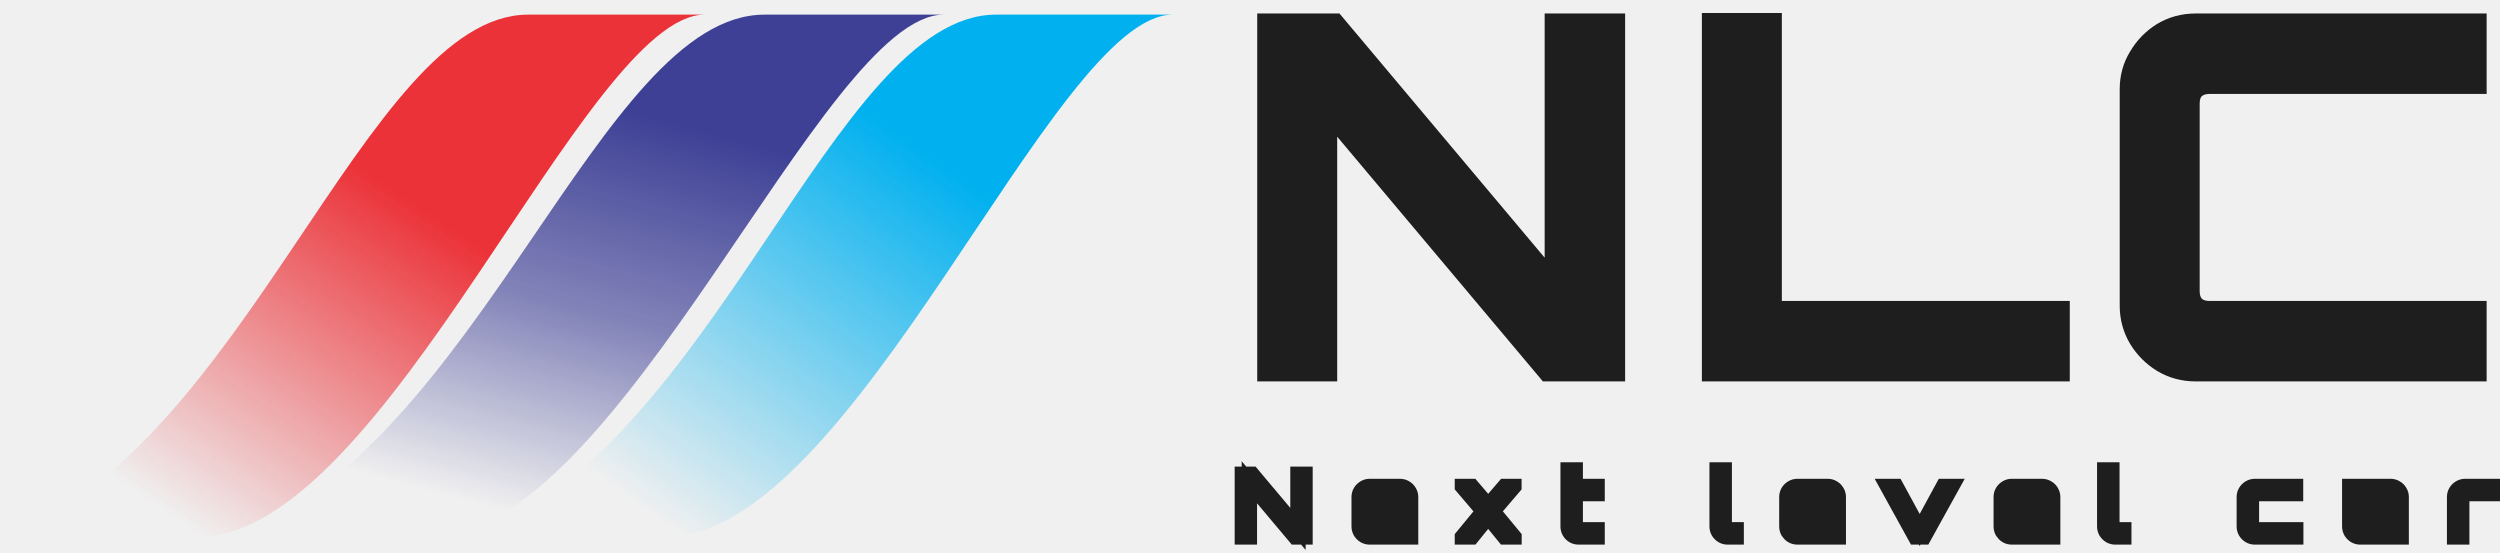
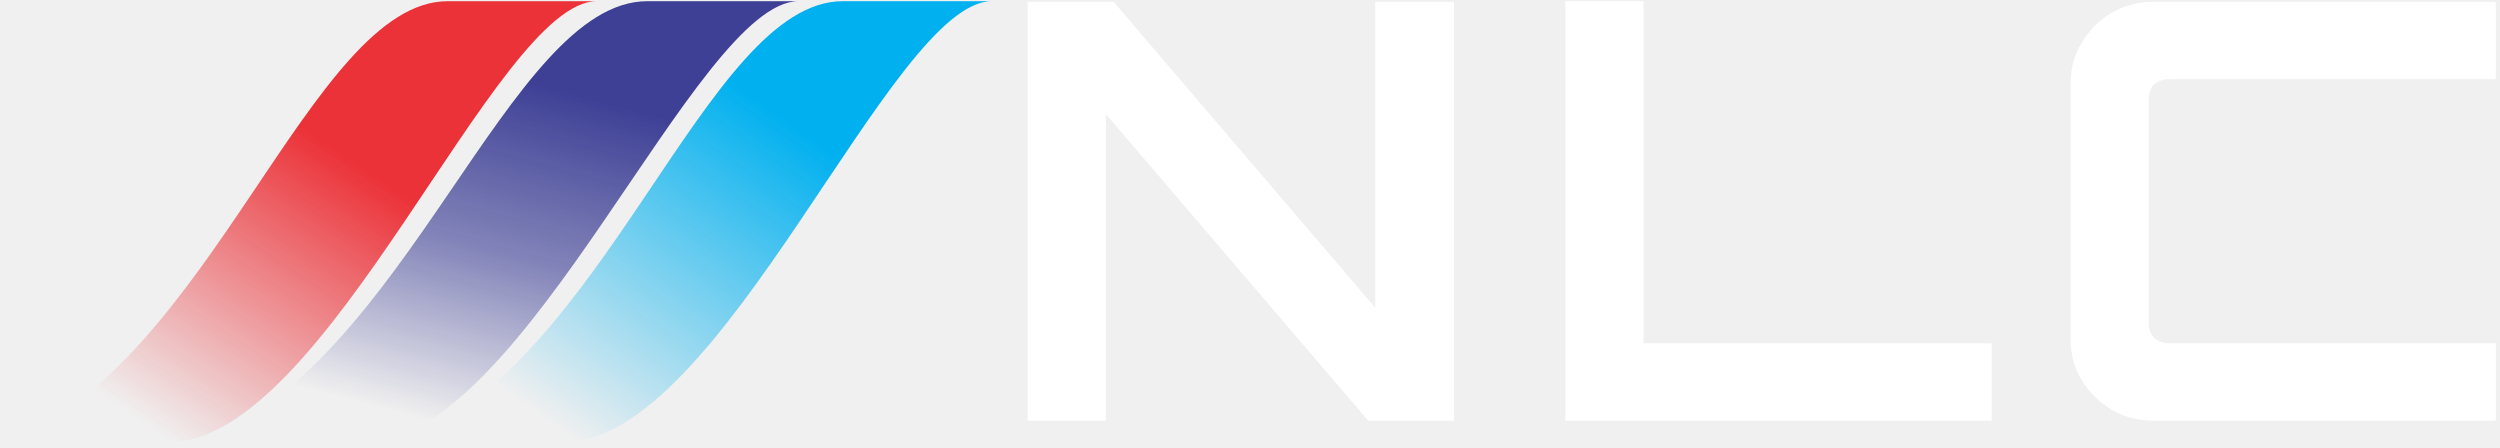
- <svg xmlns="http://www.w3.org/2000/svg" width="163" height="36" viewBox="0 0 163 36" fill="none">
-   <path d="M34.439 0.954C23.855 0.954 16.055 29.272 0.271 35.01H12.156H12.899C25.154 35.01 38.153 0.954 45.952 0.954H34.439Z" fill="url(#paint0_linear_453_748)" />
-   <path d="M49.85 0.954C39.107 0.954 31.192 29.272 15.172 35.01H27.234H27.988C40.426 35.01 53.619 0.954 61.535 0.954H49.85Z" fill="url(#paint1_linear_453_748)" />
-   <path d="M64.947 0.954C54.362 0.954 46.563 29.272 30.779 35.01H42.664H43.407C55.662 35.01 68.661 0.954 76.46 0.954H64.947Z" fill="url(#paint2_linear_453_748)" />
-   <path d="M81 35.009V30.922H81.63L84.627 34.487V30.922H85.087V35.009H84.457L81.46 31.445V35.009H81Z" fill="#1E1E1E" />
-   <path d="M89.304 35.009C89.179 35.009 89.064 34.979 88.958 34.918C88.856 34.854 88.772 34.771 88.708 34.669C88.648 34.563 88.617 34.447 88.617 34.322V32.404C88.617 32.279 88.648 32.166 88.708 32.063C88.772 31.957 88.856 31.874 88.958 31.814C89.064 31.749 89.179 31.717 89.304 31.717H91.279C91.408 31.717 91.523 31.749 91.626 31.814C91.731 31.874 91.815 31.957 91.875 32.063C91.94 32.166 91.972 32.279 91.972 32.404V33.596H89.083V34.322C89.083 34.383 89.104 34.436 89.145 34.481C89.191 34.523 89.244 34.544 89.304 34.544H91.972V35.009H89.304ZM89.083 33.13H91.501V32.404C91.501 32.343 91.478 32.292 91.433 32.251C91.391 32.205 91.34 32.182 91.279 32.182H89.304C89.244 32.182 89.191 32.205 89.145 32.251C89.104 32.292 89.083 32.343 89.083 32.404V33.13Z" fill="#1E1E1E" />
-   <path d="M95.348 35.009V35.004L96.721 33.335L95.348 31.723V31.717H95.961L97.028 32.966L98.101 31.717H98.708V31.723L97.334 33.335L98.714 35.004V35.009H98.101L97.028 33.692L95.961 35.009H95.348Z" fill="#1E1E1E" />
-   <path d="M102.927 35.009C102.799 35.009 102.681 34.979 102.575 34.918C102.473 34.854 102.392 34.771 102.331 34.669C102.271 34.563 102.241 34.447 102.241 34.322V30.639H102.706V31.717H104.131V32.182H102.706V34.322C102.706 34.383 102.727 34.436 102.768 34.481C102.814 34.523 102.867 34.544 102.927 34.544H104.131V35.009H102.927Z" fill="#1E1E1E" />
-   <path d="M112.642 35.009C112.518 35.009 112.402 34.979 112.296 34.918C112.194 34.854 112.111 34.771 112.046 34.669C111.986 34.563 111.956 34.447 111.956 34.322V30.639H112.421V34.322C112.421 34.383 112.442 34.436 112.483 34.481C112.529 34.523 112.582 34.544 112.642 34.544H113.199V35.009H112.642Z" fill="#1E1E1E" />
-   <path d="M117.189 35.009C117.065 35.009 116.949 34.979 116.843 34.918C116.741 34.854 116.658 34.771 116.593 34.669C116.533 34.563 116.503 34.447 116.503 34.322V32.404C116.503 32.279 116.533 32.166 116.593 32.063C116.658 31.957 116.741 31.874 116.843 31.814C116.949 31.749 117.065 31.717 117.189 31.717H119.165C119.293 31.717 119.409 31.749 119.511 31.814C119.617 31.874 119.7 31.957 119.761 32.063C119.825 32.166 119.857 32.279 119.857 32.404V33.596H116.968V34.322C116.968 34.383 116.989 34.436 117.031 34.481C117.076 34.523 117.129 34.544 117.189 34.544H119.857V35.009H117.189ZM116.968 33.13H119.386V32.404C119.386 32.343 119.363 32.292 119.318 32.251C119.276 32.205 119.225 32.182 119.165 32.182H117.189C117.129 32.182 117.076 32.205 117.031 32.251C116.989 32.292 116.968 32.343 116.968 32.404V33.13Z" fill="#1E1E1E" />
-   <path d="M124.891 35.009L123.075 31.717H123.619L125.163 34.555L126.707 31.717H127.252L125.43 35.009H124.891Z" fill="#1E1E1E" />
-   <path d="M131.167 35.009C131.042 35.009 130.927 34.979 130.821 34.918C130.719 34.854 130.636 34.771 130.571 34.669C130.511 34.563 130.48 34.447 130.48 34.322V32.404C130.48 32.279 130.511 32.166 130.571 32.063C130.636 31.957 130.719 31.874 130.821 31.814C130.927 31.749 131.042 31.717 131.167 31.717H133.142C133.271 31.717 133.386 31.749 133.489 31.814C133.595 31.874 133.678 31.957 133.738 32.063C133.803 32.166 133.835 32.279 133.835 32.404V33.596H130.946V34.322C130.946 34.383 130.967 34.436 131.008 34.481C131.054 34.523 131.107 34.544 131.167 34.544H133.835V35.009H131.167ZM130.946 33.13H133.364V32.404C133.364 32.343 133.341 32.292 133.296 32.251C133.254 32.205 133.203 32.182 133.142 32.182H131.167C131.107 32.182 131.054 32.205 131.008 32.251C130.967 32.292 130.946 32.343 130.946 32.404V33.13Z" fill="#1E1E1E" />
-   <path d="M137.915 35.009C137.79 35.009 137.675 34.979 137.569 34.918C137.467 34.854 137.383 34.771 137.319 34.669C137.259 34.563 137.228 34.447 137.228 34.322V30.639H137.694V34.322C137.694 34.383 137.714 34.436 137.756 34.481C137.802 34.523 137.854 34.544 137.915 34.544H138.471V35.009H137.915Z" fill="#1E1E1E" />
-   <path d="M147.015 35.009C146.89 35.009 146.775 34.979 146.669 34.918C146.566 34.854 146.483 34.771 146.419 34.669C146.358 34.563 146.328 34.447 146.328 34.322V32.404C146.328 32.279 146.358 32.166 146.419 32.063C146.483 31.957 146.566 31.874 146.669 31.814C146.775 31.749 146.89 31.717 147.015 31.717H149.671V32.182H147.015C146.954 32.182 146.901 32.205 146.856 32.251C146.814 32.292 146.793 32.343 146.793 32.404V34.322C146.793 34.383 146.814 34.436 146.856 34.481C146.901 34.523 146.954 34.544 147.015 34.544H149.683V35.009H147.015Z" fill="#1E1E1E" />
-   <path d="M153.89 35.009C153.765 35.009 153.65 34.979 153.544 34.918C153.442 34.854 153.359 34.771 153.294 34.669C153.234 34.563 153.203 34.447 153.203 34.322V33.13H156.087V32.404C156.087 32.343 156.064 32.292 156.019 32.251C155.977 32.205 155.926 32.182 155.865 32.182H153.203V31.717H155.865C155.994 31.717 156.109 31.749 156.212 31.814C156.318 31.874 156.401 31.957 156.461 32.063C156.526 32.166 156.558 32.279 156.558 32.404V35.009H153.89ZM153.89 34.544H156.087V33.596H153.669V34.322C153.669 34.383 153.69 34.436 153.731 34.481C153.777 34.523 153.83 34.544 153.89 34.544Z" fill="#1E1E1E" />
-   <path d="M160.04 35.009V32.404C160.04 32.279 160.07 32.166 160.131 32.063C160.195 31.957 160.278 31.874 160.38 31.814C160.486 31.749 160.602 31.717 160.727 31.717H162.577V32.182H160.727C160.666 32.182 160.613 32.205 160.568 32.251C160.526 32.292 160.505 32.343 160.505 32.404V35.009H160.04Z" fill="#1E1E1E" />
-   <path d="M81 35.009V30.922H81.63L84.627 34.487V30.922H85.087V35.009H84.457L81.46 31.445V35.009H81Z" stroke="#1E1E1E" />
-   <path d="M89.304 35.009C89.179 35.009 89.064 34.979 88.958 34.918C88.856 34.854 88.772 34.771 88.708 34.669C88.648 34.563 88.617 34.447 88.617 34.322V32.404C88.617 32.279 88.648 32.166 88.708 32.063C88.772 31.957 88.856 31.874 88.958 31.814C89.064 31.749 89.179 31.717 89.304 31.717H91.279C91.408 31.717 91.523 31.749 91.626 31.814C91.731 31.874 91.815 31.957 91.875 32.063C91.94 32.166 91.972 32.279 91.972 32.404V33.596H89.083V34.322C89.083 34.383 89.104 34.436 89.145 34.481C89.191 34.523 89.244 34.544 89.304 34.544H91.972V35.009H89.304ZM89.083 33.13H91.501V32.404C91.501 32.343 91.478 32.292 91.433 32.251C91.391 32.205 91.34 32.182 91.279 32.182H89.304C89.244 32.182 89.191 32.205 89.145 32.251C89.104 32.292 89.083 32.343 89.083 32.404V33.13Z" stroke="#1E1E1E" />
-   <path d="M95.348 35.009V35.004L96.721 33.335L95.348 31.723V31.717H95.961L97.028 32.966L98.101 31.717H98.708V31.723L97.334 33.335L98.714 35.004V35.009H98.101L97.028 33.692L95.961 35.009H95.348Z" stroke="#1E1E1E" />
-   <path d="M102.927 35.009C102.799 35.009 102.681 34.979 102.575 34.918C102.473 34.854 102.392 34.771 102.331 34.669C102.271 34.563 102.241 34.447 102.241 34.322V30.639H102.706V31.717H104.131V32.182H102.706V34.322C102.706 34.383 102.727 34.436 102.768 34.481C102.814 34.523 102.867 34.544 102.927 34.544H104.131V35.009H102.927Z" stroke="#1E1E1E" />
-   <path d="M112.642 35.009C112.518 35.009 112.402 34.979 112.296 34.918C112.194 34.854 112.111 34.771 112.046 34.669C111.986 34.563 111.956 34.447 111.956 34.322V30.639H112.421V34.322C112.421 34.383 112.442 34.436 112.483 34.481C112.529 34.523 112.582 34.544 112.642 34.544H113.199V35.009H112.642Z" stroke="#1E1E1E" />
-   <path d="M117.189 35.009C117.065 35.009 116.949 34.979 116.843 34.918C116.741 34.854 116.658 34.771 116.593 34.669C116.533 34.563 116.503 34.447 116.503 34.322V32.404C116.503 32.279 116.533 32.166 116.593 32.063C116.658 31.957 116.741 31.874 116.843 31.814C116.949 31.749 117.065 31.717 117.189 31.717H119.165C119.293 31.717 119.409 31.749 119.511 31.814C119.617 31.874 119.7 31.957 119.761 32.063C119.825 32.166 119.857 32.279 119.857 32.404V33.596H116.968V34.322C116.968 34.383 116.989 34.436 117.031 34.481C117.076 34.523 117.129 34.544 117.189 34.544H119.857V35.009H117.189ZM116.968 33.13H119.386V32.404C119.386 32.343 119.363 32.292 119.318 32.251C119.276 32.205 119.225 32.182 119.165 32.182H117.189C117.129 32.182 117.076 32.205 117.031 32.251C116.989 32.292 116.968 32.343 116.968 32.404V33.13Z" stroke="#1E1E1E" />
-   <path d="M124.891 35.009L123.075 31.717H123.619L125.163 34.555L126.707 31.717H127.252L125.43 35.009H124.891Z" stroke="#1E1E1E" />
-   <path d="M131.167 35.009C131.042 35.009 130.927 34.979 130.821 34.918C130.719 34.854 130.636 34.771 130.571 34.669C130.511 34.563 130.48 34.447 130.48 34.322V32.404C130.48 32.279 130.511 32.166 130.571 32.063C130.636 31.957 130.719 31.874 130.821 31.814C130.927 31.749 131.042 31.717 131.167 31.717H133.142C133.271 31.717 133.386 31.749 133.489 31.814C133.595 31.874 133.678 31.957 133.738 32.063C133.803 32.166 133.835 32.279 133.835 32.404V33.596H130.946V34.322C130.946 34.383 130.967 34.436 131.008 34.481C131.054 34.523 131.107 34.544 131.167 34.544H133.835V35.009H131.167ZM130.946 33.13H133.364V32.404C133.364 32.343 133.341 32.292 133.296 32.251C133.254 32.205 133.203 32.182 133.142 32.182H131.167C131.107 32.182 131.054 32.205 131.008 32.251C130.967 32.292 130.946 32.343 130.946 32.404V33.13Z" stroke="#1E1E1E" />
-   <path d="M137.915 35.009C137.79 35.009 137.675 34.979 137.569 34.918C137.467 34.854 137.383 34.771 137.319 34.669C137.259 34.563 137.228 34.447 137.228 34.322V30.639H137.694V34.322C137.694 34.383 137.714 34.436 137.756 34.481C137.802 34.523 137.854 34.544 137.915 34.544H138.471V35.009H137.915Z" stroke="#1E1E1E" />
-   <path d="M147.015 35.009C146.89 35.009 146.775 34.979 146.669 34.918C146.566 34.854 146.483 34.771 146.419 34.669C146.358 34.563 146.328 34.447 146.328 34.322V32.404C146.328 32.279 146.358 32.166 146.419 32.063C146.483 31.957 146.566 31.874 146.669 31.814C146.775 31.749 146.89 31.717 147.015 31.717H149.671V32.182H147.015C146.954 32.182 146.901 32.205 146.856 32.251C146.814 32.292 146.793 32.343 146.793 32.404V34.322C146.793 34.383 146.814 34.436 146.856 34.481C146.901 34.523 146.954 34.544 147.015 34.544H149.683V35.009H147.015Z" stroke="#1E1E1E" />
-   <path d="M153.89 35.009C153.765 35.009 153.65 34.979 153.544 34.918C153.442 34.854 153.359 34.771 153.294 34.669C153.234 34.563 153.203 34.447 153.203 34.322V33.13H156.087V32.404C156.087 32.343 156.064 32.292 156.019 32.251C155.977 32.205 155.926 32.182 155.865 32.182H153.203V31.717H155.865C155.994 31.717 156.109 31.749 156.212 31.814C156.318 31.874 156.401 31.957 156.461 32.063C156.526 32.166 156.558 32.279 156.558 32.404V35.009H153.89ZM153.89 34.544H156.087V33.596H153.669V34.322C153.669 34.383 153.69 34.436 153.731 34.481C153.777 34.523 153.83 34.544 153.89 34.544Z" stroke="#1E1E1E" />
-   <path d="M160.04 35.009V32.404C160.04 32.279 160.07 32.166 160.131 32.063C160.195 31.957 160.278 31.874 160.38 31.814C160.486 31.749 160.602 31.717 160.727 31.717H162.577V32.182H160.727C160.666 32.182 160.613 32.205 160.568 32.251C160.526 32.292 160.505 32.343 160.505 32.404V35.009H160.04Z" stroke="#1E1E1E" />
-   <path d="M82.221 24.367V24.617H82.471H86.685H86.935V24.367V8.227L100.638 24.528L100.712 24.617H100.829H105.458H105.708V24.367V1.38V1.13H105.458H101.212H100.962V1.38V17.487L87.292 1.219L87.217 1.13H87.1H82.471H82.221V1.38V24.367ZM111.212 24.367V24.617H111.462H134.449H134.699V24.367V20.121V19.871H134.449H115.926V1.348V1.098H115.676H111.462H111.212V1.348V24.367ZM140.777 23.974L140.78 23.976C141.501 24.403 142.29 24.617 143.143 24.617H161.629H161.879V24.367V20.121V19.871H161.629H144.037C143.752 19.871 143.541 19.794 143.384 19.657C143.247 19.499 143.169 19.289 143.169 19.003V6.743C143.169 6.429 143.251 6.225 143.379 6.095C143.537 5.955 143.749 5.876 144.037 5.876H161.629H161.879V5.626V1.38V1.13H161.629H143.143C142.29 1.13 141.501 1.343 140.78 1.771L140.78 1.771L140.777 1.773C140.083 2.199 139.522 2.771 139.098 3.485C138.669 4.186 138.455 4.965 138.455 5.817V19.929C138.455 20.782 138.669 21.571 139.097 22.292L139.099 22.295C139.524 22.988 140.084 23.549 140.777 23.974Z" fill="#1E1E1E" stroke="#1E1E1E" stroke-width="0.5" />
+ <svg xmlns="http://www.w3.org/2000/svg" width="151" height="27" viewBox="0 0 151 27" fill="none">
+   <path d="M27.042 0.072C18.764 0.072 12.664 22.221 0.318 26.708H9.614H10.195C19.78 26.708 29.947 0.072 36.047 0.072H27.042Z" fill="url(#paint0_linear_871_2385)" />
+   <path d="M39.096 0.072C30.693 0.072 24.502 22.221 11.973 26.708H21.407H21.996C31.725 26.708 42.044 0.072 48.235 0.072H39.096Z" fill="url(#paint1_linear_871_2385)" />
+   <path d="M50.904 0.072C42.625 0.072 36.525 22.221 24.18 26.708H33.475H34.056C43.642 26.708 53.808 0.072 59.908 0.072H50.904Z" fill="url(#paint2_linear_871_2385)" />
+   <path d="M62.072 25.407V0.107H67.258L83.067 18.59V0.107H87.823V25.407H82.638L66.793 6.889V25.407H62.072Z" fill="white" />
+   <path d="M94.549 25.407V0.072H99.27V20.734H120.3V25.407H94.549Z" fill="white" />
+   <path d="M130.039 25.407C129.133 25.407 128.298 25.185 127.535 24.74C126.796 24.295 126.2 23.709 125.747 22.983C125.294 22.233 125.067 21.413 125.067 20.523V4.991C125.067 4.101 125.294 3.293 125.747 2.567C126.2 1.817 126.796 1.22 127.535 0.775C128.298 0.329 129.133 0.107 130.039 0.107H150.747V4.78H131.04C130.659 4.78 130.349 4.886 130.11 5.097C129.896 5.308 129.788 5.612 129.788 6.01V19.504C129.788 19.879 129.896 20.183 130.11 20.418C130.349 20.628 130.659 20.734 131.04 20.734H150.747V25.407H130.039Z" fill="white" />
  <defs>
-     <linearGradient id="paint0_linear_453_748" x1="27.334" y1="13.489" x2="13.117" y2="34.945" gradientUnits="userSpaceOnUse">
+     <linearGradient id="paint0_linear_871_2385" x1="21.485" y1="9.875" x2="10.365" y2="26.657" gradientUnits="userSpaceOnUse">
      <stop stop-color="#EB3238" />
      <stop offset="1" stop-color="#EB3238" stop-opacity="0" />
    </linearGradient>
-     <linearGradient id="paint1_linear_453_748" x1="46.532" y1="8.759" x2="39.557" y2="35.079" gradientUnits="userSpaceOnUse">
+     <linearGradient id="paint1_linear_871_2385" x1="36.5" y1="6.176" x2="31.046" y2="26.763" gradientUnits="userSpaceOnUse">
      <stop stop-color="#3E4096" />
      <stop offset="0.496" stop-color="#3E4096" stop-opacity="0.611" />
      <stop offset="1" stop-color="#3E4096" stop-opacity="0" />
    </linearGradient>
-     <linearGradient id="paint2_linear_453_748" x1="60.431" y1="9.941" x2="43.374" y2="34.221" gradientUnits="userSpaceOnUse">
+     <linearGradient id="paint2_linear_871_2385" x1="47.371" y1="7.101" x2="34.03" y2="26.091" gradientUnits="userSpaceOnUse">
      <stop stop-color="#00B0EF" />
      <stop offset="1" stop-color="#00B0EF" stop-opacity="0" />
    </linearGradient>
  </defs>
</svg>
